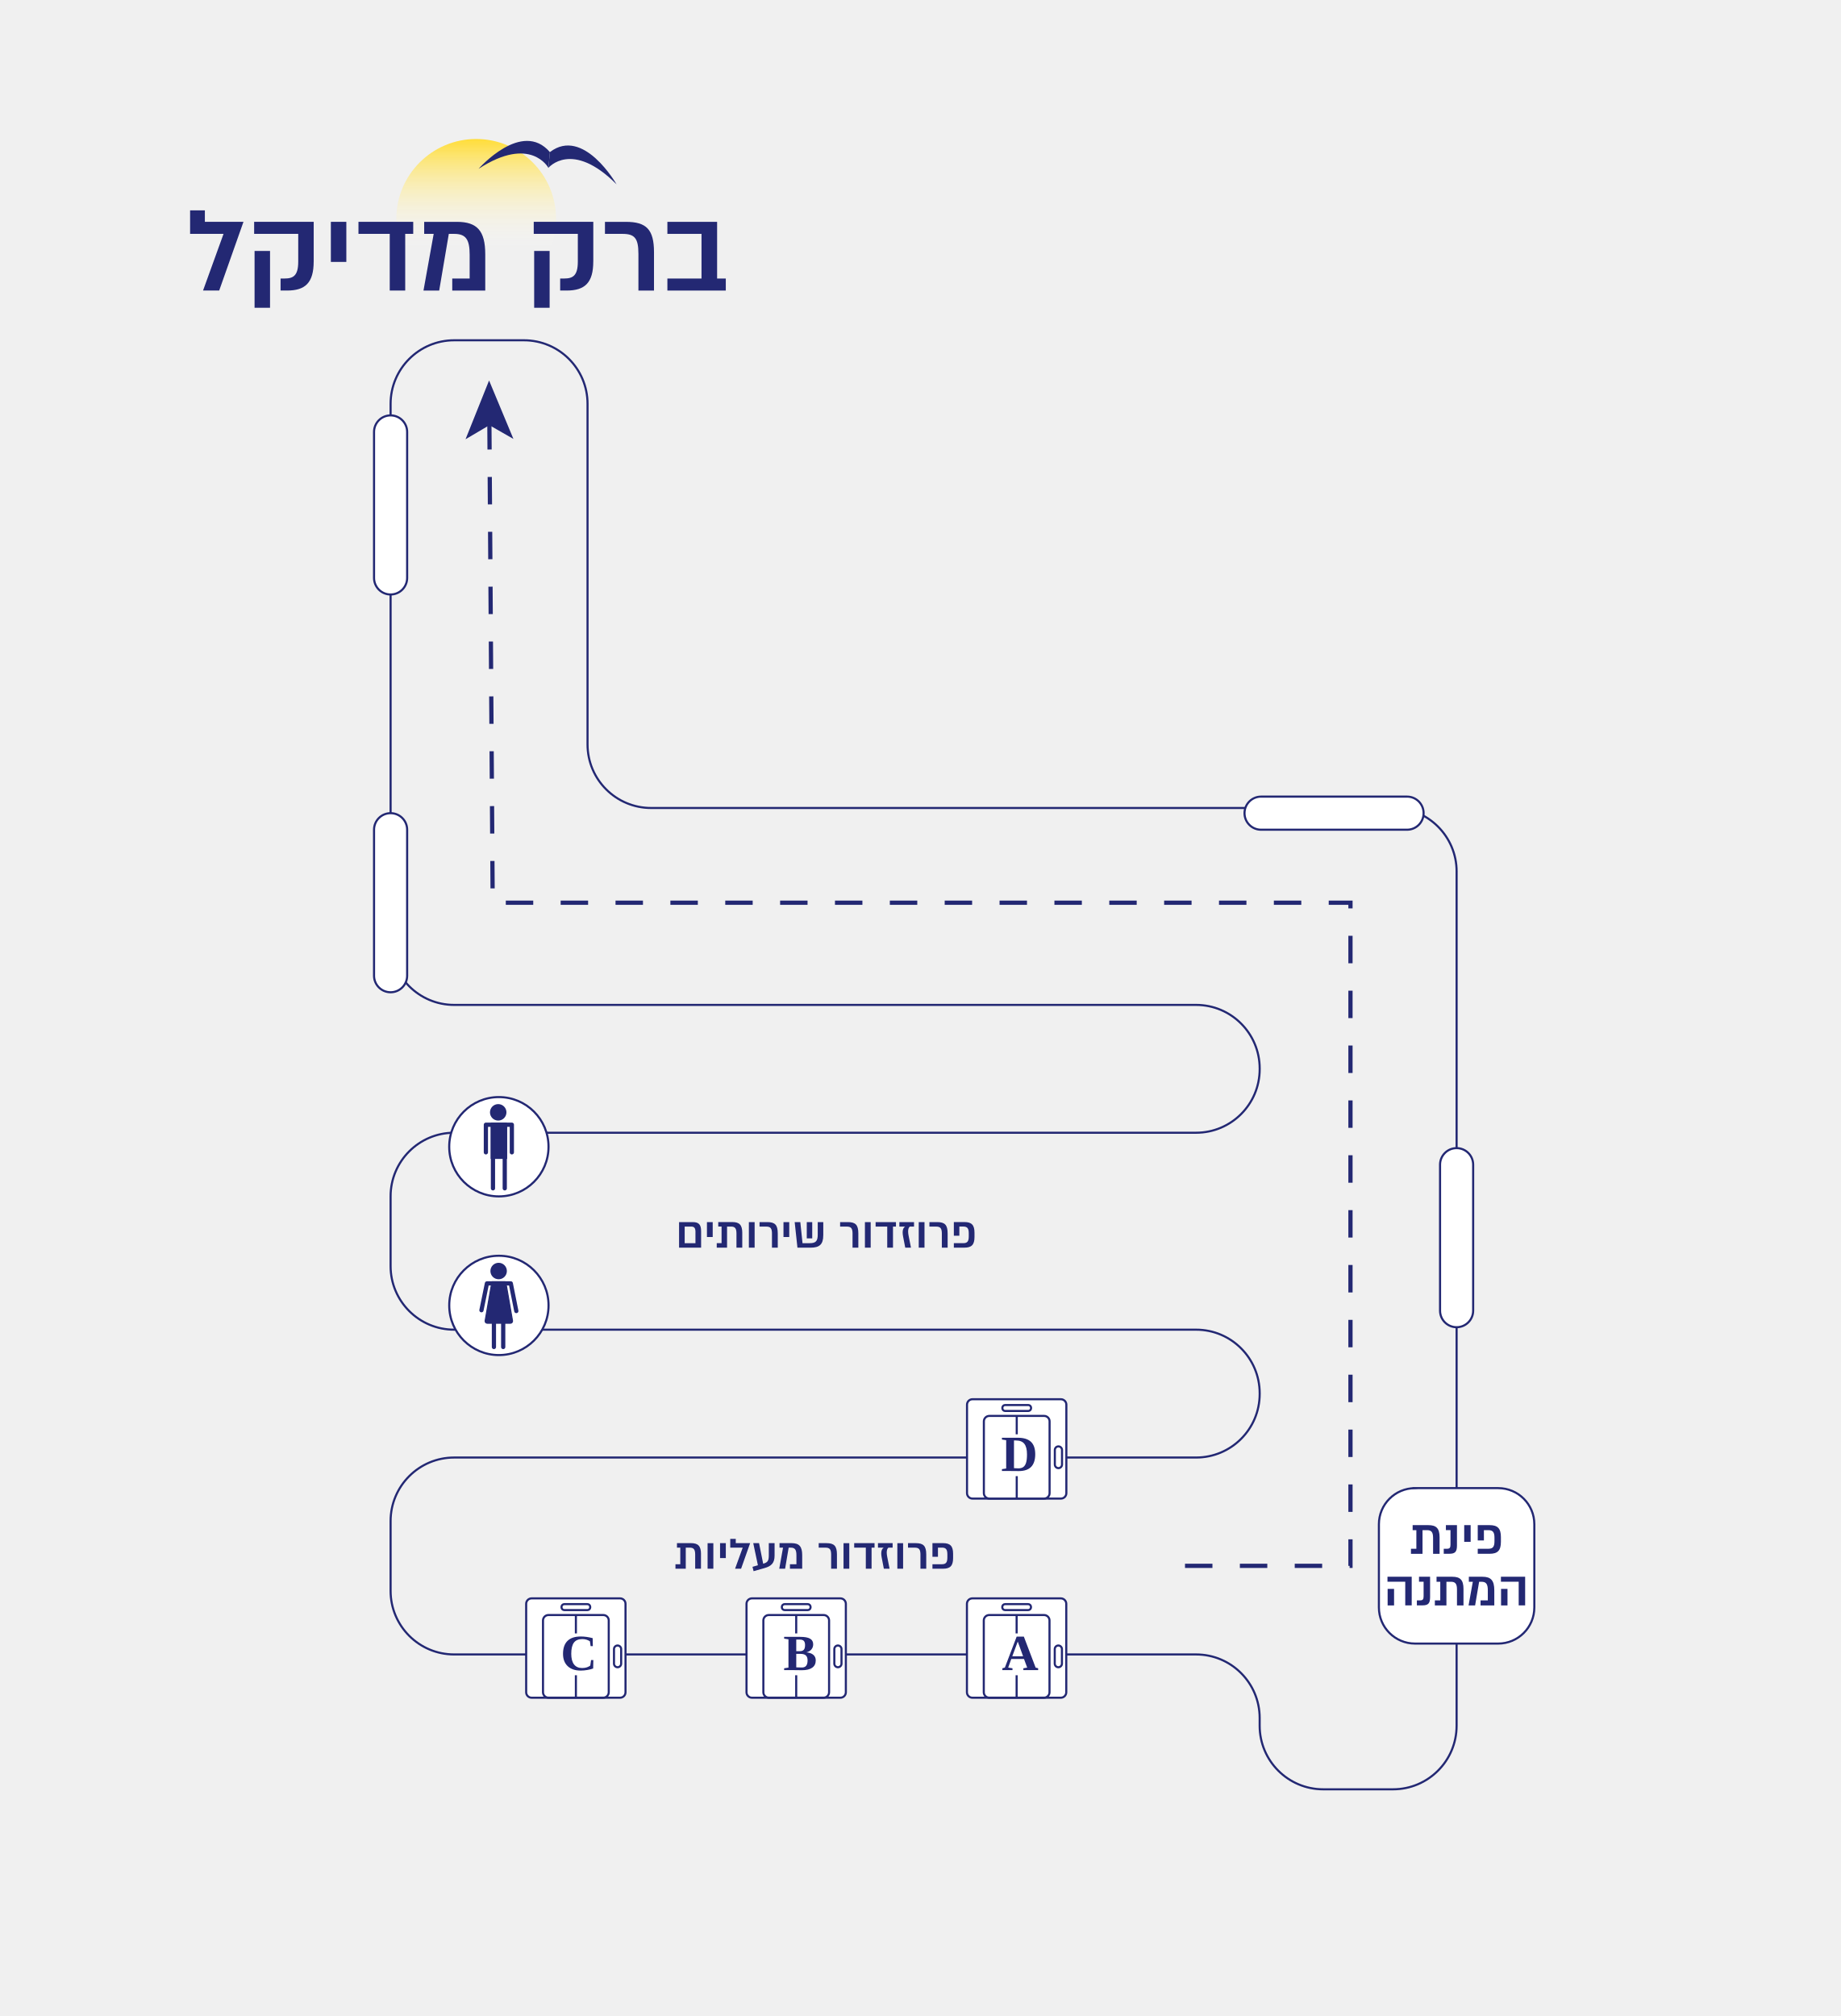
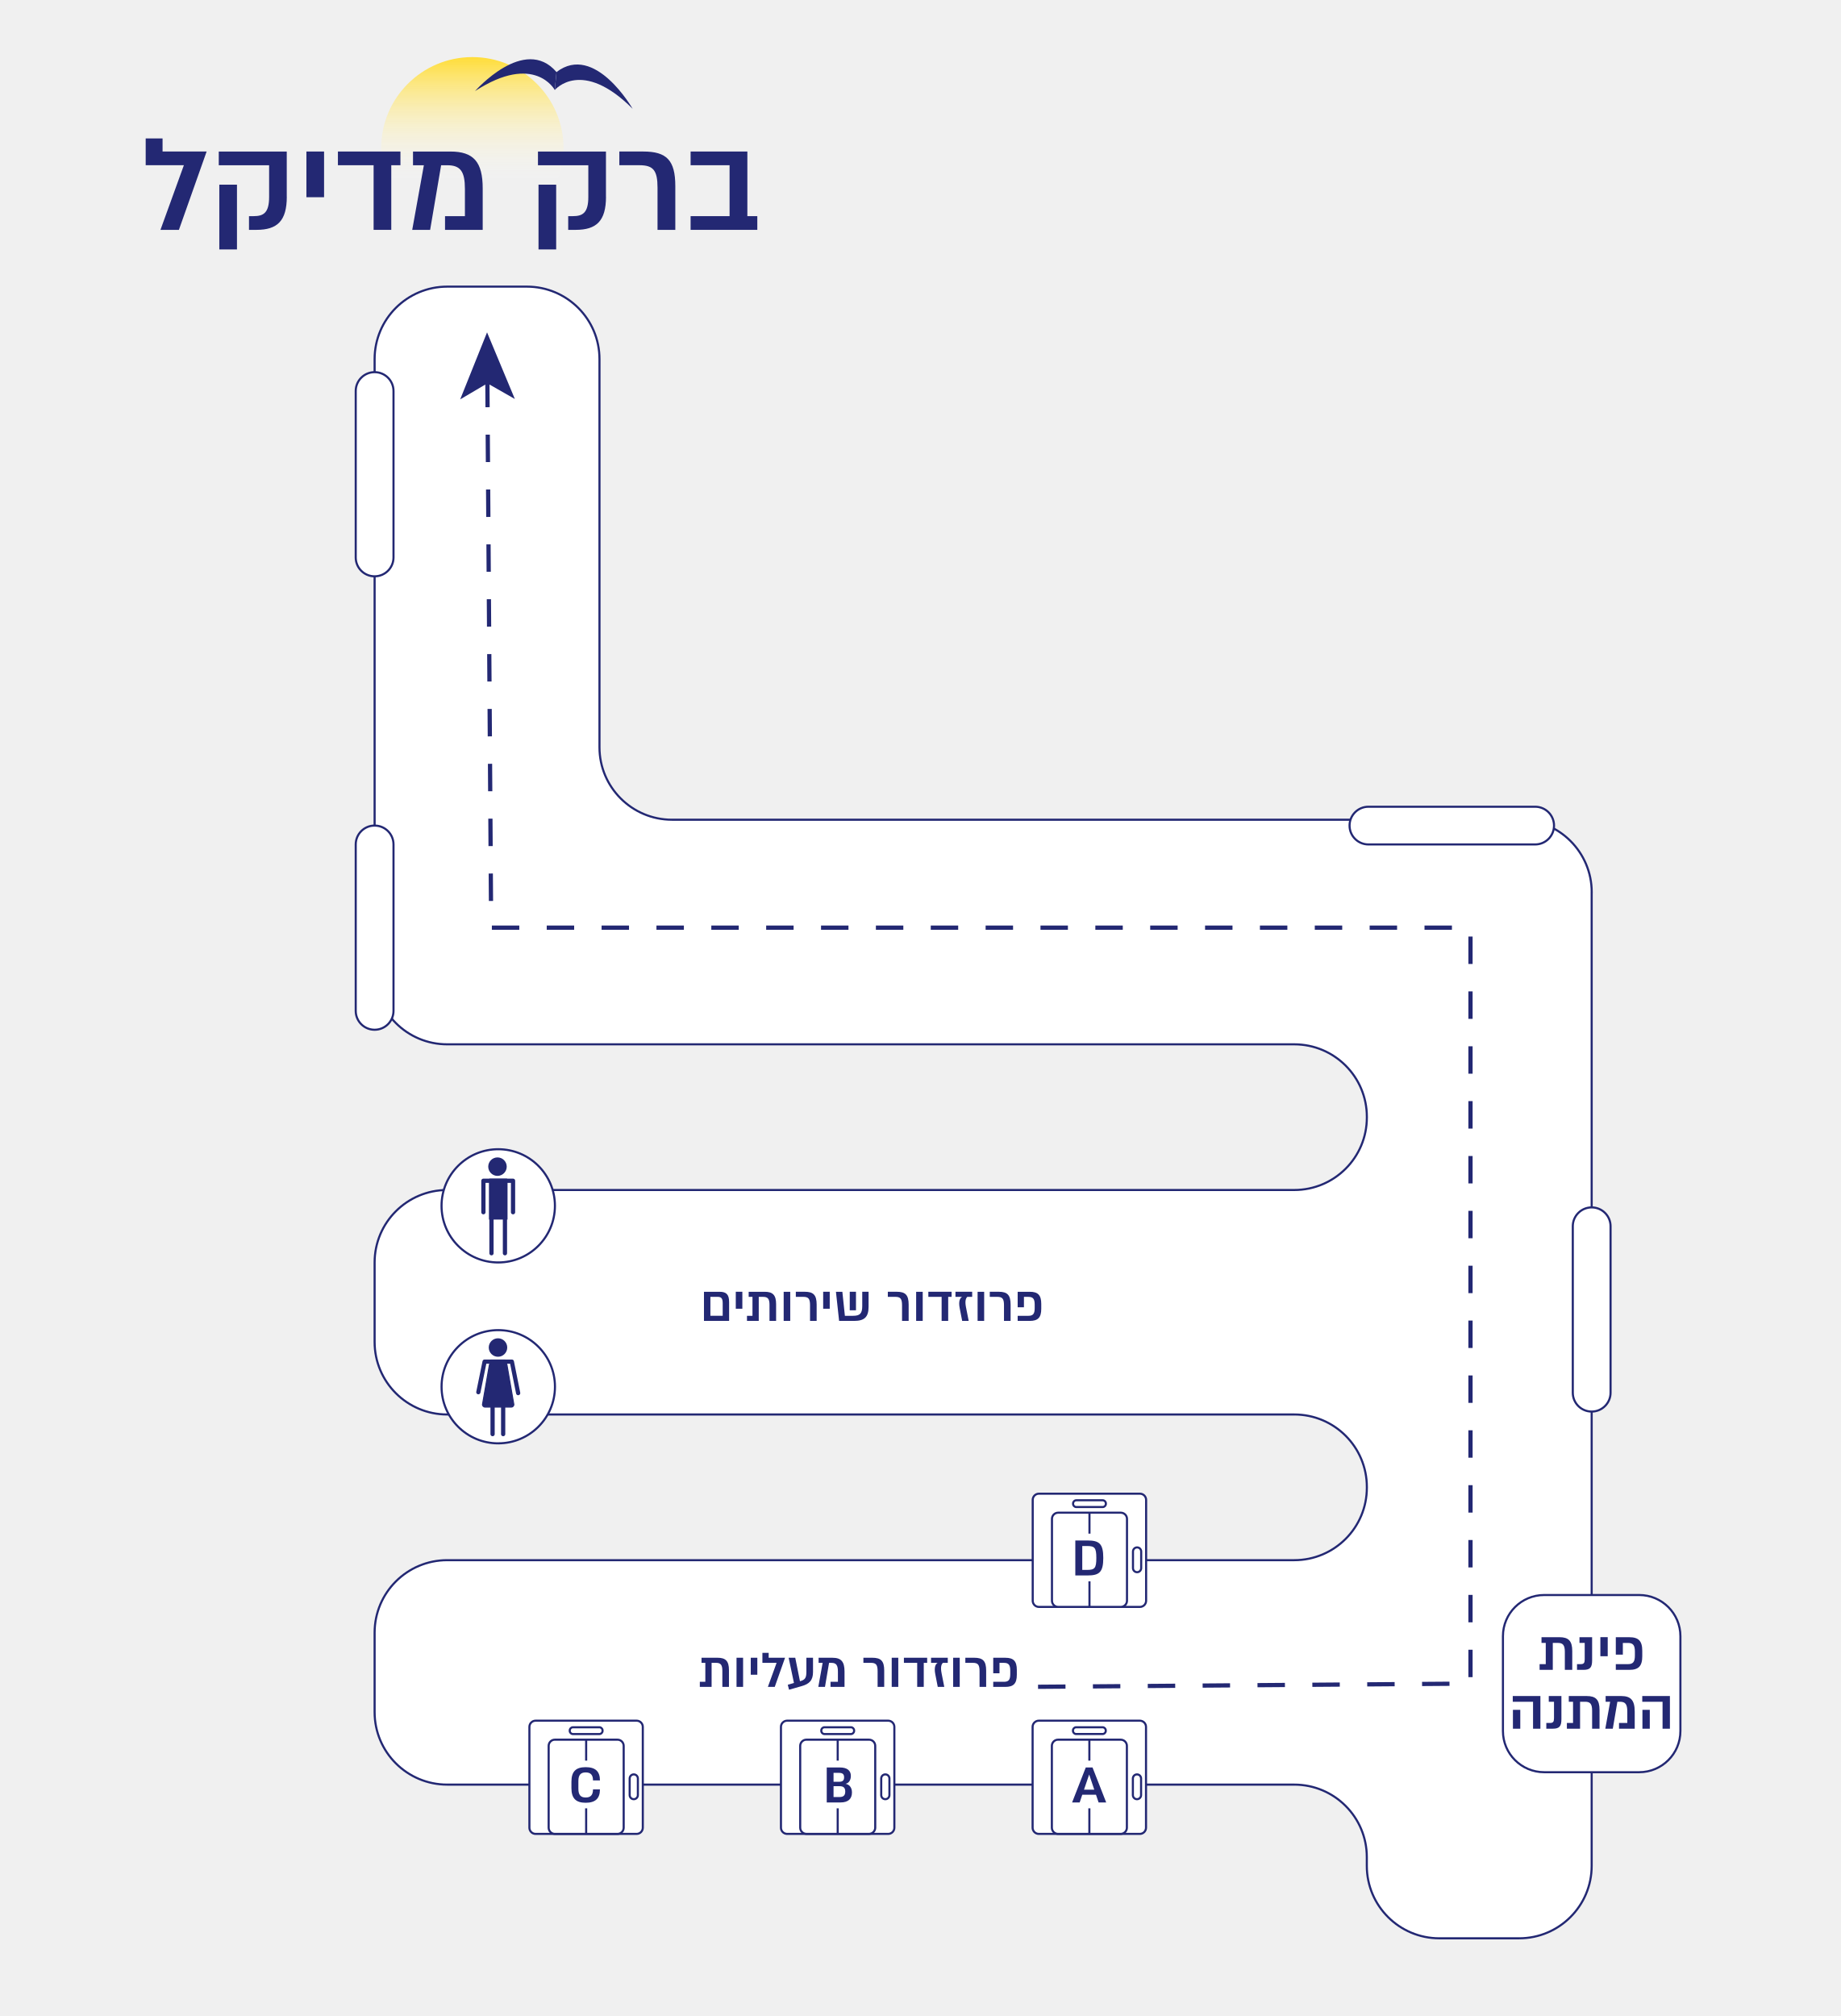
<svg xmlns="http://www.w3.org/2000/svg" id="Layer_1" data-name="Layer 1" viewBox="0 0 866.23 948.81">
  <defs>
    <style>
      .cls-1, .cls-2, .cls-3, .cls-4, .cls-5, .cls-6 {
        fill: none;
      }

      .cls-2 {
        stroke-dasharray: 12.91 12.91;
      }

      .cls-2, .cls-3, .cls-7, .cls-4, .cls-5, .cls-6 {
        stroke: #232873;
      }

      .cls-2, .cls-3, .cls-6 {
        stroke-width: 1.99px;
      }

      .cls-2, .cls-7, .cls-4, .cls-5, .cls-6 {
        stroke-miterlimit: 10;
      }

      .cls-3 {
        stroke-linejoin: round;
      }

      .cls-3, .cls-6 {
        stroke-linecap: round;
      }

      .cls-8 {
        fill: url(#linear-gradient);
      }

      .cls-7, .cls-5 {
        stroke-width: .99px;
      }

      .cls-7, .cls-9 {
        fill: #fff;
      }

-       .cls-10 {
-         font-family: AlmoniNeueDL4.0AAA-D-Bold, 'Almoni Neue DL 4.0 AAA';
-         font-size: 23.89px;
-         font-weight: 700;
-       }
- 
-       .cls-10, .cls-11 {
-         fill: #232873;
-       }
- 
      .cls-4 {
        stroke-width: .5px;
      }

+       .cls-10 {
+         clip-path: url(#clippath-1);
+       }
+ 
+       .cls-11 {
+         clip-path: url(#clippath-3);
+       }
+ 
      .cls-12 {
-         clip-path: url(#clippath-1);
+         clip-path: url(#clippath-4);
      }

      .cls-13 {
-         clip-path: url(#clippath-3);
+         clip-path: url(#clippath-2);
      }

      .cls-14 {
-         clip-path: url(#clippath-4);
+         clip-path: url(#clippath-7);
      }

      .cls-15 {
-         clip-path: url(#clippath-2);
+         clip-path: url(#clippath-6);
      }

      .cls-16 {
-         clip-path: url(#clippath-7);
+         clip-path: url(#clippath-5);
      }

      .cls-17 {
-         clip-path: url(#clippath-6);
+         fill: #232873;
      }

      .cls-18 {
-         clip-path: url(#clippath-5);
-       }
- 
-       .cls-19 {
        clip-path: url(#clippath);
      }
    </style>
    <clipPath id="clippath">
-       <rect class="cls-1" x="55.05" y="-22.3" width="756.12" height="872.73" />
+       <rect class="cls-1" x="29.28" y="-73.12" width="863.27" height="994.86" />
    </clipPath>
    <clipPath id="clippath-1">
-       <rect class="cls-1" x="55.05" y="-22.3" width="756.12" height="872.73" />
+       <rect class="cls-1" x="29.28" y="-73.12" width="863.27" height="994.86" />
    </clipPath>
    <clipPath id="clippath-2">
-       <rect class="cls-1" x="55.05" y="-22.3" width="756.12" height="872.73" />
+       <rect class="cls-1" x="29.28" y="-73.12" width="863.27" height="994.86" />
    </clipPath>
    <clipPath id="clippath-3">
-       <rect class="cls-1" x="55.05" y="-22.3" width="756.12" height="872.73" />
+       <rect class="cls-1" x="29.28" y="-73.12" width="863.27" height="994.86" />
    </clipPath>
    <clipPath id="clippath-4">
-       <rect class="cls-1" x="55.05" y="-22.3" width="756.12" height="872.73" />
+       <rect class="cls-1" x="29.28" y="-73.12" width="863.27" height="994.86" />
    </clipPath>
    <clipPath id="clippath-5">
-       <rect class="cls-1" x="55.05" y="-22.3" width="756.12" height="872.73" />
+       <rect class="cls-1" x="29.28" y="-73.12" width="863.27" height="994.86" />
    </clipPath>
    <clipPath id="clippath-6">
-       <rect class="cls-1" x="55.05" y="-22.3" width="756.12" height="872.73" />
+       <rect class="cls-1" x="29.28" y="-73.12" width="863.27" height="994.86" />
    </clipPath>
    <clipPath id="clippath-7">
-       <rect class="cls-1" x="55.05" y="-22.3" width="756.12" height="872.73" />
-     </clipPath>
-     <linearGradient id="linear-gradient" x1="224.12" y1="140.6" x2="224.12" y2="65.42" gradientUnits="userSpaceOnUse">
+       <rect class="cls-1" x="29.28" y="-73.12" width="863.27" height="994.86" />
+     </clipPath>
+     <linearGradient id="linear-gradient" x1="222.31" y1="112.57" x2="222.31" y2="26.87" gradientUnits="userSpaceOnUse">
      <stop offset=".31" stop-color="#fff" stop-opacity="0" />
      <stop offset="1" stop-color="#ffdd39" />
    </linearGradient>
  </defs>
  <g>
-     <g class="cls-19">
-       <path class="cls-5" d="M685.54,410.22v401.97c0,16.53-13.4,29.93-29.93,29.93h-32.83c-16.53,0-29.93-13.4-29.93-29.93v-3.61c0-16.53-13.4-29.93-29.93-29.93H213.76c-16.53,0-29.93-13.4-29.93-29.93v-32.82c0-16.53,13.4-29.93,29.93-29.93h349.17c16.53,0,29.93-13.4,29.93-29.93v-.31c0-16.53-13.4-29.93-29.93-29.93H213.76c-16.53,0-29.93-13.4-29.93-29.93v-32.83c0-16.53,13.4-29.93,29.93-29.93h349.17c16.53,0,29.93-13.4,29.93-29.93v-.3c0-16.53-13.4-29.93-29.93-29.93H213.76c-16.53,0-29.93-13.4-29.93-29.93v-252.94c0-16.53,13.4-29.93,29.93-29.93h32.83c16.53,0,29.93,13.4,29.93,29.93v160.26c0,16.53,13.4,29.93,29.93,29.93h349.17c16.53,0,29.93,13.4,29.93,29.93Z" />
-     </g>
+     <g class="cls-18">
+       <path class="cls-7" d="M749.11,419.92v458.22c0,18.84-15.3,34.11-34.17,34.11h-37.49c-18.87,0-34.17-15.27-34.17-34.11v-4.12c0-18.84-15.3-34.11-34.17-34.11H210.48c-18.87,0-34.17-15.27-34.17-34.11v-37.41c0-18.84,15.3-34.11,34.17-34.11h398.65c18.87,0,34.17-15.27,34.17-34.11v-.35c0-18.84-15.3-34.11-34.17-34.11H210.48c-18.87,0-34.17-15.27-34.17-34.11v-37.43c0-18.84,15.3-34.11,34.17-34.11h398.65c18.87,0,34.17-15.27,34.17-34.11v-.34c0-18.84-15.3-34.11-34.17-34.11H210.48c-18.87,0-34.17-15.27-34.17-34.11V169.01c0-18.84,15.3-34.11,34.17-34.11h37.49c18.87,0,34.17,15.27,34.17,34.11v182.68c0,18.84,15.3,34.11,34.17,34.11h398.65c18.87,0,34.17,15.27,34.17,34.11Z" />
+     </g>
+     <g class="cls-10">
+       <path class="cls-9" d="M536.44,863.11h-47.53c-1.61,0-2.92-1.31-2.92-2.92v-47.45c0-1.61,1.31-2.92,2.92-2.92h47.53c1.61,0,2.92,1.31,2.92,2.92v47.45c0,1.61-1.31,2.92-2.92,2.92" />
+       <path class="cls-5" d="M536.44,863.11h-47.53c-1.61,0-2.92-1.31-2.92-2.92v-47.45c0-1.61,1.31-2.92,2.92-2.92h47.53c1.61,0,2.92,1.31,2.92,2.92v47.45c0,1.61-1.31,2.92-2.92,2.92Z" />
+       <path class="cls-9" d="M527.44,863.11h-29.47c-1.61,0-2.92-1.31-2.92-2.92v-38.51c0-1.61,1.31-2.92,2.92-2.92h29.47c1.61,0,2.92,1.31,2.92,2.92v38.51c0,1.61-1.31,2.92-2.92,2.92" />
+       <path class="cls-5" d="M527.44,863.11h-29.47c-1.61,0-2.92-1.31-2.92-2.92v-38.51c0-1.61,1.31-2.92,2.92-2.92h29.47c1.61,0,2.92,1.31,2.92,2.92v38.51c0,1.61-1.31,2.92-2.92,2.92Z" />
+       <path class="cls-9" d="M518.92,816.1h-12.43c-.83,0-1.5-.67-1.5-1.5v-.18c0-.83.67-1.5,1.5-1.5h12.43c.83,0,1.5.67,1.5,1.5v.18c0,.83-.67,1.5-1.5,1.5" />
+       <path class="cls-5" d="M506.49,812.92h12.43c.83,0,1.5.67,1.5,1.5v.18c0,.83-.67,1.5-1.5,1.5h-12.43c-.83,0-1.5-.67-1.5-1.5v-.18c0-.83.67-1.5,1.5-1.5Z" />
+       <path class="cls-5" d="M535.11,846.77h0c-1.07,0-1.93-.86-1.93-1.93v-7.81c0-1.06.86-1.93,1.93-1.93s1.93.86,1.93,1.93v7.81c0,1.06-.86,1.93-1.93,1.93Z" />
+       <line class="cls-5" x1="512.7" y1="818.76" x2="512.7" y2="828.62" />
+     </g>
+     <path class="cls-17" d="M515.81,844.68h-6.45l-1.22,3.62h-3.56l6.43-16.46h3.18l6.43,16.46h-3.58l-1.22-3.62ZM515.01,842.28l-2.4-7.13-2.43,7.13h4.83Z" />
+     <line class="cls-5" x1="512.7" y1="851.07" x2="512.7" y2="863.11" />
+     <g class="cls-13">
+       <path class="cls-9" d="M418,863.11h-47.53c-1.61,0-2.92-1.31-2.92-2.92v-47.45c0-1.61,1.31-2.92,2.92-2.92h47.53c1.61,0,2.92,1.31,2.92,2.92v47.45c0,1.61-1.31,2.92-2.92,2.92" />
+       <path class="cls-5" d="M418,863.11h-47.53c-1.61,0-2.92-1.31-2.92-2.92v-47.45c0-1.61,1.31-2.92,2.92-2.92h47.53c1.61,0,2.92,1.31,2.92,2.92v47.45c0,1.61-1.31,2.92-2.92,2.92Z" />
+       <path class="cls-9" d="M409,863.11h-29.47c-1.61,0-2.92-1.31-2.92-2.92v-38.51c0-1.61,1.31-2.92,2.92-2.92h29.47c1.61,0,2.92,1.31,2.92,2.92v38.51c0,1.61-1.31,2.92-2.92,2.92" />
+       <path class="cls-5" d="M379.52,818.76h29.48c1.61,0,2.92,1.31,2.92,2.92v38.5c0,1.61-1.31,2.92-2.92,2.92h-29.47c-1.61,0-2.92-1.31-2.92-2.92v-38.5c0-1.61,1.31-2.92,2.92-2.92Z" />
+       <path class="cls-9" d="M400.48,816.1h-12.43c-.83,0-1.5-.67-1.5-1.5v-.18c0-.83.67-1.5,1.5-1.5h12.43c.83,0,1.5.67,1.5,1.5v.18c0,.83-.67,1.5-1.5,1.5" />
+       <rect class="cls-5" x="386.54" y="812.92" width="15.44" height="3.19" rx="1.5" ry="1.5" />
+       <path class="cls-5" d="M416.67,846.77h0c-1.07,0-1.93-.86-1.93-1.93v-7.81c0-1.06.86-1.93,1.93-1.93s1.93.86,1.93,1.93v7.81c0,1.06-.86,1.93-1.93,1.93Z" />
+       <line class="cls-5" x1="394.26" y1="818.76" x2="394.26" y2="828.62" />
+     </g>
+     <path class="cls-17" d="M400.97,843.6c0,3.08-1.88,4.7-5.35,4.7h-6.52v-16.46h6.19c3.34,0,5.16,1.41,5.16,3.95,0,2.14-1.06,3.48-2.54,3.74,1.58.26,3.06,1.48,3.06,4.07ZM394.89,834.38h-2.59v4.19h2.66c1.58,0,2.31-.59,2.31-2.12s-.82-2.07-2.38-2.07ZM397.81,843.17c0-1.83-.89-2.52-2.68-2.52h-2.83v5.1h2.83c1.79,0,2.68-.73,2.68-2.59Z" />
+     <line class="cls-5" x1="394.26" y1="851.07" x2="394.26" y2="863.11" />
+     <g class="cls-11">
+       <path class="cls-9" d="M299.61,863.11h-47.53c-1.61,0-2.92-1.31-2.92-2.92v-47.45c0-1.61,1.31-2.92,2.92-2.92h47.53c1.61,0,2.92,1.31,2.92,2.92v47.45c0,1.61-1.31,2.92-2.92,2.92" />
+       <path class="cls-5" d="M299.61,863.11h-47.53c-1.61,0-2.92-1.31-2.92-2.92v-47.45c0-1.61,1.31-2.92,2.92-2.92h47.53c1.61,0,2.92,1.31,2.92,2.92v47.45c0,1.61-1.31,2.92-2.92,2.92Z" />
+       <path class="cls-9" d="M290.61,863.11h-29.47c-1.61,0-2.92-1.31-2.92-2.92v-38.51c0-1.61,1.31-2.92,2.92-2.92h29.47c1.61,0,2.92,1.31,2.92,2.92v38.51c0,1.61-1.31,2.92-2.92,2.92" />
+       <path class="cls-5" d="M290.61,863.11h-29.47c-1.61,0-2.92-1.31-2.92-2.92v-38.51c0-1.61,1.31-2.92,2.92-2.92h29.47c1.61,0,2.92,1.31,2.92,2.92v38.51c0,1.61-1.31,2.92-2.92,2.92Z" />
+       <path class="cls-9" d="M282.09,816.1h-12.43c-.83,0-1.5-.67-1.5-1.5v-.18c0-.83.67-1.5,1.5-1.5h12.43c.83,0,1.5.67,1.5,1.5v.18c0,.83-.67,1.5-1.5,1.5" />
+       <rect class="cls-5" x="268.15" y="812.92" width="15.44" height="3.19" rx="1.5" ry="1.5" />
+       <path class="cls-5" d="M298.28,846.77h0c-1.07,0-1.93-.86-1.93-1.93v-7.81c0-1.06.86-1.93,1.93-1.93s1.93.86,1.93,1.93v7.81c0,1.06-.86,1.93-1.93,1.93Z" />
+       <line class="cls-5" x1="275.87" y1="818.76" x2="275.87" y2="828.62" />
+     </g>
+     <path class="cls-17" d="M268.94,841.53v-2.96c0-4.87,2.12-6.87,6.71-6.87s6.71,2,6.71,6.23h-3.27c0-2.61-1.13-3.76-3.44-3.76s-3.44,1.15-3.44,4.07v3.62c0,2.96,1.13,4.12,3.44,4.12s3.44-1.15,3.44-3.81h3.27c0,4.26-2.14,6.28-6.71,6.28s-6.71-2.02-6.71-6.91Z" />
+     <line class="cls-5" x1="275.87" y1="851.07" x2="275.87" y2="863.11" />
    <g class="cls-12">
-       <path class="cls-9" d="M499.27,799.01h-41.63c-1.41,0-2.56-1.15-2.56-2.56v-41.63c0-1.41,1.15-2.56,2.56-2.56h41.63c1.41,0,2.56,1.15,2.56,2.56v41.63c0,1.41-1.15,2.56-2.56,2.56" />
-       <path class="cls-5" d="M457.64,752.26h41.63c1.41,0,2.56,1.15,2.56,2.56v41.63c0,1.41-1.15,2.56-2.56,2.56h-41.63c-1.41,0-2.56-1.15-2.56-2.56v-41.63c0-1.41,1.15-2.56,2.56-2.56Z" />
-       <path class="cls-9" d="M491.38,799.01h-25.81c-1.41,0-2.56-1.15-2.56-2.56v-33.78c0-1.41,1.15-2.56,2.56-2.56h25.81c1.41,0,2.56,1.15,2.56,2.56v33.78c0,1.41-1.15,2.56-2.56,2.56" />
-       <path class="cls-5" d="M465.57,760.1h25.81c1.41,0,2.56,1.15,2.56,2.56v33.78c0,1.41-1.15,2.56-2.56,2.56h-25.81c-1.41,0-2.56-1.15-2.56-2.56v-33.78c0-1.41,1.15-2.56,2.56-2.56Z" />
-       <path class="cls-9" d="M483.92,757.77h-10.89c-.73,0-1.32-.59-1.32-1.32v-.16c0-.73.59-1.32,1.32-1.32h10.89c.73,0,1.32.59,1.32,1.32v.16c0,.73-.59,1.32-1.32,1.32" />
-       <rect class="cls-5" x="471.71" y="754.97" width="13.52" height="2.8" rx="1.32" ry="1.32" />
-       <path class="cls-5" d="M498.1,784.67h0c-.93,0-1.69-.76-1.69-1.69v-6.85c0-.93.76-1.69,1.69-1.69s1.69.76,1.69,1.69v6.85c0,.93-.76,1.69-1.69,1.69Z" />
-       <line class="cls-5" x1="478.47" y1="760.1" x2="478.47" y2="768.75" />
-     </g>
-     <text class="cls-10" transform="translate(471.52 786.01)">
-       <tspan x="0" y="0">A</tspan>
-     </text>
-     <line class="cls-5" x1="478.47" y1="788.44" x2="478.47" y2="799.01" />
+       <path class="cls-9" d="M536.49,756.28h-47.53c-1.61,0-2.92-1.31-2.92-2.92v-47.45c0-1.61,1.31-2.92,2.92-2.92h47.53c1.61,0,2.92,1.31,2.92,2.92v47.45c0,1.61-1.31,2.92-2.92,2.92" />
+       <path class="cls-5" d="M536.49,756.28h-47.53c-1.61,0-2.92-1.31-2.92-2.92v-47.45c0-1.61,1.31-2.92,2.92-2.92h47.53c1.61,0,2.92,1.31,2.92,2.92v47.45c0,1.61-1.31,2.92-2.92,2.92Z" />
+       <path class="cls-9" d="M527.49,756.28h-29.47c-1.61,0-2.92-1.31-2.92-2.92v-38.51c0-1.61,1.31-2.92,2.92-2.92h29.47c1.61,0,2.92,1.31,2.92,2.92v38.51c0,1.61-1.31,2.92-2.92,2.92" />
+       <path class="cls-5" d="M527.49,756.28h-29.47c-1.61,0-2.92-1.31-2.92-2.92v-38.51c0-1.61,1.31-2.92,2.92-2.92h29.47c1.61,0,2.92,1.31,2.92,2.92v38.51c0,1.61-1.31,2.92-2.92,2.92Z" />
+       <path class="cls-9" d="M518.97,709.28h-12.43c-.83,0-1.5-.67-1.5-1.5v-.18c0-.83.67-1.5,1.5-1.5h12.43c.83,0,1.5.67,1.5,1.5v.18c0,.83-.67,1.5-1.5,1.5" />
+       <path class="cls-5" d="M506.54,706.09h12.43c.83,0,1.5.67,1.5,1.5v.18c0,.83-.67,1.5-1.5,1.5h-12.43c-.83,0-1.5-.67-1.5-1.5v-.18c0-.83.67-1.5,1.5-1.5Z" />
+       <path class="cls-5" d="M535.16,739.94h0c-1.07,0-1.93-.86-1.93-1.93v-7.81c0-1.06.86-1.93,1.93-1.93s1.93.86,1.93,1.93v7.81c0,1.06-.86,1.93-1.93,1.93Z" />
+       <line class="cls-5" x1="512.75" y1="711.93" x2="512.75" y2="721.79" />
+     </g>
+     <path class="cls-17" d="M519.25,733.24c0,6.7-1.86,8.23-7.44,8.23h-5.72v-16.46h5.72c5.58,0,7.44,1.53,7.44,8.23ZM515.98,733.24c0-4.77-.75-5.62-4.31-5.62h-2.31v11.24h2.31c3.56,0,4.31-.85,4.31-5.62Z" />
+     <line class="cls-5" x1="512.75" y1="744.24" x2="512.75" y2="756.28" />
+     <g class="cls-16">
+       <path class="cls-7" d="M234.49,594.16h0c-14.74,0-26.68-11.93-26.68-26.64h0c0-14.72,11.95-26.65,26.68-26.65h0c14.74,0,26.68,11.93,26.68,26.64h0c0,14.72-11.95,26.65-26.69,26.65Z" />
+       <polyline class="cls-3" points="227.51 570.52 227.51 555.71 241.46 555.71 241.46 570.52" />
+       <polyline class="cls-6" points="231.31 589.82 231.31 555.71 237.65 555.71 237.65 589.82" />
+       <rect class="cls-17" x="230.63" y="555.71" width="7.74" height="17.78" />
+       <rect class="cls-5" x="230.63" y="555.7" width="7.74" height="17.78" />
+       <path class="cls-17" d="M237.99,549.07c0,2.13-1.73,3.85-3.85,3.85s-3.86-1.72-3.86-3.85,1.73-3.85,3.86-3.85,3.85,1.72,3.85,3.85" />
+       <path class="cls-5" d="M237.99,549.07c0,2.13-1.73,3.85-3.85,3.85s-3.86-1.72-3.86-3.85,1.73-3.85,3.86-3.85,3.85,1.72,3.85,3.85Z" />
+       <path class="cls-7" d="M234.5,679.3h0c-14.74,0-26.68-11.93-26.68-26.64h0c0-14.72,11.95-26.65,26.68-26.65h0c14.74,0,26.69,11.93,26.69,26.64h0c0,14.72-11.95,26.64-26.69,26.64Z" />
+       <polyline class="cls-3" points="225.13 655.22 228.07 640.84 240.9 640.84 243.87 655.65" />
+       <polyline class="cls-6" points="231.83 674.95 231.83 640.84 236.81 640.84 236.81 674.95" />
+       <path class="cls-17" d="M238.23,634.2c0,2.13-1.73,3.85-3.85,3.85s-3.86-1.72-3.86-3.85,1.73-3.85,3.86-3.85,3.85,1.72,3.85,3.85" />
+       <path class="cls-5" d="M238.23,634.2c0,2.13-1.73,3.85-3.85,3.85s-3.86-1.72-3.86-3.85,1.73-3.85,3.86-3.85,3.85,1.72,3.85,3.85Z" />
+       <path class="cls-17" d="M240.66,662.21h-12.41c-.72,0-1.26-.65-1.14-1.35l3.23-18.56c.1-.55.58-.96,1.14-.96h5.96c.56,0,1.04.4,1.14.96l3.23,18.56c.12.71-.42,1.35-1.14,1.35" />
+       <path class="cls-4" d="M240.66,662.21h-12.41c-.72,0-1.26-.65-1.14-1.35l3.23-18.56c.1-.55.58-.96,1.14-.96h5.96c.56,0,1.04.4,1.14.96l3.23,18.56c.12.71-.42,1.35-1.14,1.35Z" />
+     </g>
+     <path class="cls-17" d="M343.08,786.03v7.88h-3.11v-7.61c0-2.81-.85-3.7-2.93-3.7h-2.13v11.31h-5.54v-2.4h2.59v-8.91h-1.79v-2.4h7.53c3.78,0,5.38,1.51,5.38,5.83ZM346.64,793.92v-13.71h3.09v13.71h-3.09ZM353.34,788.2v-8h3.09v8h-3.09ZM365.5,782.6h-6.68v-4.69h2.95v2.29h7.71l-4.85,13.71h-3.23l4.1-11.31ZM382.64,780.2v6.7c0,3.95-1.74,5.67-5.49,6.7l-5.79,1.65-.6-2.33,2.91-.85-2.5-11.86h3.11l2.22,11.04.09-.02c2.27-.64,2.93-1.49,2.93-4.41v-6.61h3.11ZM397.47,786.67v7.25h-6.59v-2.4h3.48v-4.75c0-3.04-.76-4.16-3.09-4.16h-1.08l-1.92,11.31h-3.14l2.04-11.31h-1.9v-2.4h6.55c4.05,0,5.65,1.81,5.65,6.47ZM413.04,786.53c0-3.04-.76-3.93-3.16-3.93h-3.53v-2.4h4.19c4.07,0,5.61,1.51,5.61,6.06v7.66h-3.11v-7.38ZM419.68,793.92v-13.71h3.09v13.71h-3.09ZM436.36,782.6h-1.6v11.31h-3.09v-11.31h-6.25v-2.4h10.94v2.4ZM446.07,782.6h-2.29c-.64.59-1.24,1.78-.64,4.85l1.28,6.47h-3.07l-1.17-6.01c-.62-3.18.09-4.69,1.05-5.26v-.05h-3.04v-2.4h7.87v2.4ZM448.6,793.92v-13.71h3.09v13.71h-3.09ZM461.02,786.53c0-3.04-.76-3.93-3.16-3.93h-3.53v-2.4h4.19c4.07,0,5.61,1.51,5.61,6.06v7.66h-3.11v-7.38ZM478.56,785.92v2.29c0,4.16-1.58,5.71-5.4,5.71h-5.7v-2.4h5.08c2.22,0,2.93-1.03,2.93-3.63v-1.65c0-2.58-.71-3.63-2.93-3.63h-2.13v4.91h-2.95v-7.31h5.7c3.82,0,5.4,1.55,5.4,5.71Z" />
+     <path class="cls-17" d="M343.15,612.8v8.87h-11.83v-13.71h7.32c3.23,0,4.51,1.3,4.51,4.85ZM340.13,613.32c0-2.24-.66-2.97-2.36-2.97h-3.43v8.91h5.79v-5.94ZM346.29,615.95v-8h3.09v8h-3.09ZM365.27,613.78v7.89h-3.11v-7.61c0-2.81-.85-3.7-2.93-3.7h-2.13v11.31h-5.54v-2.4h2.59v-8.91h-1.79v-2.4h7.53c3.78,0,5.38,1.51,5.38,5.83ZM368.83,621.67v-13.71h3.09v13.71h-3.09ZM381.24,614.28c0-3.04-.76-3.93-3.16-3.93h-3.53v-2.4h4.19c4.07,0,5.61,1.51,5.61,6.06v7.66h-3.11v-7.38ZM387.42,615.95v-8h3.09v8h-3.09ZM408.79,615.04c0,4.91-2.08,6.63-6.8,6.63h-7.07l-1.49-13.71h3.02l1.19,11.31h3.8c3.18,0,4.37-.98,4.37-4.55v-6.77h2.98v7.09ZM399.93,607.95h2.93v8.73h-2.93v-8.73ZM424.54,614.28c0-3.04-.76-3.93-3.16-3.93h-3.53v-2.4h4.19c4.07,0,5.61,1.51,5.61,6.06v7.66h-3.11v-7.38ZM431.18,621.67v-13.71h3.09v13.71h-3.09ZM447.86,610.35h-1.6v11.31h-3.09v-11.31h-6.25v-2.4h10.94v2.4ZM457.56,610.35h-2.29c-.64.59-1.24,1.78-.64,4.85l1.28,6.47h-3.07l-1.17-6.01c-.62-3.18.09-4.69,1.05-5.26v-.05h-3.04v-2.4h7.87v2.4ZM460.1,621.67v-13.71h3.09v13.71h-3.09ZM472.52,614.28c0-3.04-.76-3.93-3.16-3.93h-3.53v-2.4h4.19c4.07,0,5.61,1.51,5.61,6.06v7.66h-3.11v-7.38ZM490.06,613.67v2.29c0,4.16-1.58,5.71-5.4,5.71h-5.7v-2.4h5.08c2.22,0,2.93-1.03,2.93-3.63v-1.65c0-2.58-.71-3.63-2.93-3.63h-2.13v4.91h-2.95v-7.31h5.7c3.82,0,5.4,1.55,5.4,5.71Z" />
    <g class="cls-15">
-       <path class="cls-9" d="M395.53,799.01h-41.63c-1.41,0-2.56-1.15-2.56-2.56v-41.63c0-1.41,1.14-2.56,2.56-2.56h41.63c1.41,0,2.56,1.15,2.56,2.56v41.63c0,1.41-1.15,2.56-2.56,2.56" />
-       <path class="cls-5" d="M353.9,752.26h41.63c1.41,0,2.56,1.15,2.56,2.56v41.63c0,1.41-1.15,2.56-2.56,2.56h-41.63c-1.41,0-2.56-1.15-2.56-2.56v-41.63c0-1.41,1.15-2.56,2.56-2.56Z" />
-       <path class="cls-9" d="M387.64,799.01h-25.81c-1.41,0-2.56-1.15-2.56-2.56v-33.78c0-1.41,1.15-2.56,2.56-2.56h25.81c1.41,0,2.56,1.15,2.56,2.56v33.78c0,1.41-1.15,2.56-2.56,2.56" />
-       <path class="cls-5" d="M361.83,760.1h25.81c1.41,0,2.56,1.15,2.56,2.56v33.78c0,1.41-1.15,2.56-2.56,2.56h-25.81c-1.41,0-2.56-1.15-2.56-2.56v-33.78c0-1.41,1.15-2.56,2.56-2.56Z" />
-       <path class="cls-9" d="M380.18,757.77h-10.89c-.73,0-1.32-.59-1.32-1.32v-.16c0-.73.59-1.32,1.32-1.32h10.89c.73,0,1.32.59,1.32,1.32v.16c0,.73-.59,1.32-1.32,1.32" />
-       <rect class="cls-5" x="367.97" y="754.97" width="13.52" height="2.8" rx="1.32" ry="1.32" />
-       <path class="cls-5" d="M394.36,784.67h0c-.93,0-1.69-.76-1.69-1.69v-6.85c0-.93.76-1.69,1.69-1.69s1.69.76,1.69,1.69v6.85c0,.93-.76,1.69-1.69,1.69Z" />
-       <line class="cls-5" x1="374.73" y1="760.1" x2="374.73" y2="768.75" />
-     </g>
-     <text class="cls-10" transform="translate(368.66 786.01)">
-       <tspan x="0" y="0">B</tspan>
-     </text>
-     <line class="cls-5" x1="374.73" y1="788.44" x2="374.73" y2="799.01" />
-     <g class="cls-13">
-       <path class="cls-9" d="M291.83,799.01h-41.63c-1.41,0-2.56-1.15-2.56-2.56v-41.63c0-1.41,1.15-2.56,2.56-2.56h41.63c1.41,0,2.56,1.15,2.56,2.56v41.63c0,1.41-1.15,2.56-2.56,2.56" />
-       <rect class="cls-5" x="247.64" y="752.26" width="46.75" height="46.75" rx="2.56" ry="2.56" />
-       <path class="cls-9" d="M283.94,799.01h-25.81c-1.41,0-2.56-1.15-2.56-2.56v-33.78c0-1.41,1.15-2.56,2.56-2.56h25.81c1.41,0,2.56,1.15,2.56,2.56v33.78c0,1.41-1.15,2.56-2.56,2.56" />
-       <path class="cls-5" d="M258.13,760.1h25.81c1.41,0,2.56,1.15,2.56,2.56v33.78c0,1.41-1.15,2.56-2.56,2.56h-25.82c-1.41,0-2.56-1.15-2.56-2.56v-33.78c0-1.41,1.15-2.56,2.56-2.56Z" />
-       <path class="cls-9" d="M276.48,757.77h-10.89c-.73,0-1.32-.59-1.32-1.32v-.16c0-.73.59-1.32,1.32-1.32h10.89c.73,0,1.32.59,1.32,1.32v.16c0,.73-.59,1.32-1.32,1.32" />
-       <rect class="cls-5" x="264.27" y="754.97" width="13.52" height="2.8" rx="1.32" ry="1.32" />
-       <path class="cls-5" d="M290.66,784.67h0c-.93,0-1.69-.76-1.69-1.69v-6.85c0-.93.76-1.69,1.69-1.69s1.69.76,1.69,1.69v6.85c0,.93-.76,1.69-1.69,1.69Z" />
-       <line class="cls-5" x1="271.04" y1="760.1" x2="271.04" y2="768.75" />
-     </g>
-     <text class="cls-10" transform="translate(263.81 786.01)">
-       <tspan x="0" y="0">C</tspan>
-     </text>
-     <line class="cls-5" x1="271.04" y1="788.44" x2="271.04" y2="799.01" />
+       <path class="cls-7" d="M771.46,834.07h-44.7c-10.72,0-19.41-8.68-19.41-19.38v-44.63c0-10.71,8.69-19.38,19.41-19.38h44.7c10.72,0,19.41,8.68,19.41,19.38v44.63c0,10.71-8.69,19.38-19.41,19.38Z" />
+     </g>
+     <path class="cls-17" d="M739.97,777.06v8.84h-3.49v-8.53c0-3.15-.95-4.15-3.28-4.15h-2.39v12.68h-6.21v-2.69h2.9v-9.99h-2v-2.69h8.44c4.23,0,6.03,1.69,6.03,6.53ZM742.21,785.9v-2.69h1.72c1.49,0,1.9-.59,1.9-2.23v-7.76h-2.46v-2.69h5.95v10.89c0,3.38-.98,4.48-4.05,4.48h-3.05ZM753.2,779.49v-8.97h3.46v8.97h-3.46ZM772.92,776.93v2.56c0,4.66-1.77,6.41-6.06,6.41h-6.39v-2.69h5.7c2.49,0,3.28-1.15,3.28-4.07v-1.84c0-2.9-.8-4.07-3.28-4.07h-2.39v5.51h-3.31v-8.2h6.39c4.29,0,6.06,1.74,6.06,6.41Z" />
+     <path class="cls-17" d="M724.98,813.59h-3.46v-12.68h-9.55v-2.69h13.01v15.37ZM715.51,804.72v8.87h-3.46v-8.87h3.46ZM727.76,813.59v-2.69h1.72c1.49,0,1.9-.59,1.9-2.23v-7.76h-2.46v-2.69h5.95v10.89c0,3.38-.98,4.48-4.05,4.48h-3.05ZM752.81,804.75v8.84h-3.49v-8.53c0-3.15-.95-4.15-3.28-4.15h-2.39v12.68h-6.21v-2.69h2.9v-9.99h-2v-2.69h8.44c4.23,0,6.03,1.69,6.03,6.53ZM769.37,805.47v8.12h-7.39v-2.69h3.9v-5.33c0-3.41-.85-4.66-3.46-4.66h-1.21l-2.16,12.68h-3.52l2.28-12.68h-2.13v-2.69h7.34c4.54,0,6.34,2.02,6.34,7.25ZM785.93,813.59h-3.46v-12.68h-9.55v-2.69h13.01v15.37ZM776.46,804.72v8.87h-3.46v-8.87h3.46Z" />
    <g class="cls-14">
-       <path class="cls-9" d="M499.31,705.29h-41.63c-1.41,0-2.56-1.15-2.56-2.56v-41.63c0-1.41,1.15-2.56,2.56-2.56h41.63c1.41,0,2.56,1.15,2.56,2.56v41.63c0,1.41-1.15,2.56-2.56,2.56" />
-       <path class="cls-5" d="M457.68,658.54h41.63c1.41,0,2.56,1.15,2.56,2.56v41.63c0,1.41-1.15,2.56-2.56,2.56h-41.63c-1.41,0-2.56-1.15-2.56-2.56v-41.63c0-1.41,1.15-2.56,2.56-2.56Z" />
-       <path class="cls-9" d="M491.42,705.29h-25.81c-1.41,0-2.56-1.15-2.56-2.56v-33.78c0-1.41,1.15-2.56,2.56-2.56h25.81c1.41,0,2.56,1.15,2.56,2.56v33.78c0,1.41-1.15,2.56-2.56,2.56" />
-       <path class="cls-5" d="M465.61,666.39h25.81c1.41,0,2.56,1.15,2.56,2.56v33.78c0,1.41-1.15,2.56-2.56,2.56h-25.81c-1.41,0-2.56-1.15-2.56-2.56v-33.78c0-1.41,1.15-2.56,2.56-2.56Z" />
-       <path class="cls-9" d="M483.96,664.06h-10.89c-.73,0-1.32-.59-1.32-1.32v-.16c0-.73.59-1.32,1.32-1.32h10.89c.73,0,1.32.59,1.32,1.32v.16c0,.73-.59,1.32-1.32,1.32" />
-       <rect class="cls-5" x="471.75" y="661.26" width="13.52" height="2.8" rx="1.32" ry="1.32" />
-       <path class="cls-5" d="M498.14,690.96h0c-.93,0-1.69-.76-1.69-1.69v-6.85c0-.93.76-1.69,1.69-1.69s1.69.76,1.69,1.69v6.85c0,.93-.76,1.69-1.69,1.69Z" />
-       <line class="cls-5" x1="478.52" y1="666.39" x2="478.52" y2="675.04" />
-     </g>
-     <text class="cls-10" transform="translate(471.13 692.3)">
-       <tspan x="0" y="0">D</tspan>
-     </text>
-     <line class="cls-5" x1="478.52" y1="694.73" x2="478.52" y2="705.29" />
-     <g class="cls-18">
-       <path class="cls-7" d="M234.79,516.33h0c12.9,0,23.37,10.47,23.37,23.37h0c0,12.9-10.47,23.37-23.37,23.37h0c-12.9,0-23.37-10.47-23.37-23.37h0c0-12.9,10.47-23.37,23.37-23.37Z" />
-       <polyline class="cls-3" points="228.68 542.33 228.68 529.34 240.9 529.34 240.9 542.33" />
-       <polyline class="cls-6" points="232.01 559.27 232.01 529.34 237.56 529.34 237.56 559.27" />
-       <rect class="cls-11" x="231.41" y="529.34" width="6.78" height="15.6" />
-       <rect class="cls-5" x="231.41" y="529.34" width="6.78" height="15.6" />
-       <path class="cls-11" d="M237.86,523.51c0,1.87-1.51,3.38-3.38,3.38s-3.38-1.51-3.38-3.38,1.51-3.38,3.38-3.38,3.38,1.51,3.38,3.38" />
-       <path class="cls-5" d="M237.86,523.51c0,1.87-1.51,3.38-3.38,3.38s-3.38-1.51-3.38-3.38,1.51-3.38,3.38-3.38,3.38,1.51,3.38,3.38Z" />
-       <path class="cls-7" d="M234.8,591.01h0c12.9,0,23.37,10.47,23.37,23.37h0c0,12.9-10.47,23.37-23.37,23.37h0c-12.9,0-23.37-10.47-23.37-23.37h0c0-12.9,10.47-23.37,23.37-23.37Z" />
-       <polyline class="cls-3" points="226.59 616.64 229.17 604.02 240.4 604.02 243 617.02" />
-       <polyline class="cls-6" points="232.46 633.95 232.46 604.02 236.83 604.02 236.83 633.95" />
-       <path class="cls-11" d="M238.06,598.2c0,1.87-1.51,3.38-3.38,3.38s-3.38-1.51-3.38-3.38,1.51-3.38,3.38-3.38,3.38,1.51,3.38,3.38" />
-       <path class="cls-5" d="M238.06,598.2c0,1.87-1.51,3.38-3.38,3.38s-3.38-1.51-3.38-3.38,1.51-3.38,3.38-3.38,3.38,1.51,3.38,3.38Z" />
-       <path class="cls-11" d="M240.2,622.77h-10.87c-.63,0-1.11-.57-1-1.19l2.83-16.28c.09-.49.51-.84,1-.84h5.22c.49,0,.91.35,1,.84l2.83,16.28c.11.62-.37,1.19-1,1.19" />
-       <path class="cls-4" d="M240.2,622.77h-10.87c-.63,0-1.11-.57-1-1.19l2.83-16.28c.09-.49.51-.84,1-.84h5.22c.49,0,.91.35,1,.84l2.83,16.28c.11.62-.37,1.19-1,1.19Z" />
-     </g>
-     <path class="cls-11" d="M329.91,731.39v6.92h-2.73v-6.68c0-2.47-.74-3.25-2.57-3.25h-1.86v9.92h-4.85v-2.11h2.27v-7.82h-1.56v-2.11h6.6c3.31,0,4.71,1.32,4.71,5.11ZM333.02,738.31v-12.03h2.71v12.03h-2.71ZM338.89,733.29v-7.02h2.71v7.02h-2.71ZM349.54,728.38h-5.85v-4.11h2.59v2h6.76l-4.25,12.03h-2.83l3.59-9.92ZM364.55,726.28v5.87c0,3.47-1.52,4.97-4.81,5.87l-5.07,1.44-.52-2.05,2.55-.74-2.19-10.41h2.73l1.94,9.68.08-.02c1.98-.56,2.57-1.3,2.57-3.87v-5.79h2.73ZM377.55,731.95v6.36h-5.77v-2.11h3.05v-4.17c0-2.67-.66-3.65-2.71-3.65h-.94l-1.68,9.92h-2.75l1.78-9.92h-1.66v-2.11h5.73c3.55,0,4.95,1.58,4.95,5.67ZM391.18,731.83c0-2.67-.66-3.45-2.77-3.45h-3.09v-2.11h3.67c3.57,0,4.91,1.32,4.91,5.31v6.72h-2.73v-6.48ZM397,738.31v-12.03h2.71v12.03h-2.71ZM411.6,728.38h-1.4v9.92h-2.71v-9.92h-5.47v-2.11h9.58v2.11ZM420.11,728.38h-2c-.56.52-1.08,1.56-.56,4.25l1.12,5.67h-2.69l-1.02-5.27c-.54-2.79.08-4.11.92-4.61v-.04h-2.67v-2.11h6.9v2.11ZM422.33,738.31v-12.03h2.71v12.03h-2.71ZM433.21,731.83c0-2.67-.66-3.45-2.77-3.45h-3.09v-2.11h3.67c3.57,0,4.91,1.32,4.91,5.31v6.72h-2.73v-6.48ZM448.57,731.29v2c0,3.65-1.38,5.01-4.73,5.01h-4.99v-2.11h4.45c1.94,0,2.57-.9,2.57-3.19v-1.44c0-2.27-.62-3.19-2.57-3.19h-1.86v4.31h-2.59v-6.42h4.99c3.35,0,4.73,1.36,4.73,5.01Z" />
-     <path class="cls-11" d="M329.97,579.42v7.78h-10.37v-12.03h6.42c2.83,0,3.95,1.14,3.95,4.25ZM327.32,579.88c0-1.96-.58-2.61-2.07-2.61h-3.01v7.82h5.07v-5.21ZM332.72,582.19v-7.02h2.71v7.02h-2.71ZM349.34,580.28v6.92h-2.73v-6.68c0-2.47-.74-3.25-2.57-3.25h-1.86v9.92h-4.85v-2.11h2.27v-7.82h-1.56v-2.11h6.6c3.31,0,4.71,1.32,4.71,5.11ZM352.45,587.2v-12.03h2.71v12.03h-2.71ZM363.33,580.73c0-2.67-.66-3.45-2.77-3.45h-3.09v-2.11h3.67c3.57,0,4.91,1.32,4.91,5.31v6.72h-2.73v-6.48ZM368.74,582.19v-7.02h2.71v7.02h-2.71ZM387.46,581.39c0,4.31-1.82,5.81-5.95,5.81h-6.2l-1.3-12.03h2.65l1.04,9.92h3.33c2.79,0,3.83-.86,3.83-3.99v-5.93h2.61v6.22ZM379.7,575.17h2.57v7.66h-2.57v-7.66ZM401.25,580.73c0-2.67-.66-3.45-2.77-3.45h-3.09v-2.11h3.67c3.57,0,4.91,1.32,4.91,5.31v6.72h-2.73v-6.48ZM407.07,587.2v-12.03h2.71v12.03h-2.71ZM421.68,577.28h-1.4v9.92h-2.71v-9.92h-5.47v-2.11h9.58v2.11ZM430.18,577.28h-2c-.56.52-1.08,1.56-.56,4.25l1.12,5.67h-2.69l-1.02-5.27c-.54-2.79.08-4.11.92-4.61v-.04h-2.67v-2.11h6.9v2.11ZM432.4,587.2v-12.03h2.71v12.03h-2.71ZM443.28,580.73c0-2.67-.66-3.45-2.77-3.45h-3.09v-2.11h3.67c3.57,0,4.91,1.32,4.91,5.31v6.72h-2.73v-6.48ZM458.64,580.18v2c0,3.65-1.38,5.01-4.73,5.01h-4.99v-2.11h4.45c1.94,0,2.57-.9,2.57-3.19v-1.44c0-2.27-.62-3.19-2.57-3.19h-1.86v4.31h-2.59v-6.42h4.99c3.35,0,4.73,1.36,4.73,5.01Z" />
-     <g class="cls-17">
-       <path class="cls-7" d="M665.96,700.37h39.16c9.38,0,17,7.62,17,17v39.16c0,9.39-7.62,17-17,17h-39.15c-9.39,0-17-7.62-17-17v-39.15c0-9.39,7.62-17,17-17Z" />
-     </g>
-     <path class="cls-11" d="M677.53,723.52v7.76h-3.06v-7.49c0-2.76-.83-3.64-2.88-3.64h-2.09v11.13h-5.44v-2.36h2.54v-8.77h-1.75v-2.36h7.4c3.71,0,5.28,1.48,5.28,5.73ZM679.49,731.27v-2.36h1.51c1.3,0,1.66-.52,1.66-1.96v-6.81h-2.16v-2.36h5.21v9.55c0,2.97-.85,3.93-3.55,3.93h-2.67ZM689.12,725.65v-7.87h3.03v7.87h-3.03ZM706.39,723.4v2.25c0,4.09-1.55,5.62-5.3,5.62h-5.6v-2.36h4.99c2.18,0,2.88-1.01,2.88-3.57v-1.62c0-2.54-.7-3.57-2.88-3.57h-2.09v4.83h-2.9v-7.19h5.6c3.75,0,5.3,1.53,5.3,5.62Z" />
-     <path class="cls-11" d="M664.4,755.56h-3.03v-11.13h-8.36v-2.36h11.4v13.49ZM656.11,747.79v7.78h-3.03v-7.78h3.03ZM666.84,755.56v-2.36h1.51c1.3,0,1.66-.52,1.66-1.96v-6.81h-2.16v-2.36h5.21v9.55c0,2.97-.85,3.93-3.55,3.93h-2.67ZM688.78,747.81v7.76h-3.06v-7.49c0-2.76-.83-3.64-2.88-3.64h-2.09v11.13h-5.44v-2.36h2.54v-8.77h-1.75v-2.36h7.4c3.71,0,5.28,1.48,5.28,5.73ZM703.28,748.44v7.13h-6.47v-2.36h3.42v-4.68c0-2.99-.74-4.09-3.03-4.09h-1.06l-1.89,11.13h-3.08l2-11.13h-1.87v-2.36h6.43c3.98,0,5.55,1.78,5.55,6.36ZM717.79,755.56h-3.03v-11.13h-8.36v-2.36h11.4v13.49ZM709.49,747.79v7.78h-3.03v-7.78h3.03Z" />
-     <g class="cls-16">
-       <path class="cls-7" d="M593.51,374.92h68.71c4.3,0,7.79,3.49,7.79,7.79h0c0,4.3-3.49,7.79-7.79,7.79h-68.71c-4.3,0-7.79-3.49-7.79-7.79h0c0-4.3,3.49-7.79,7.79-7.79Z" />
-       <path class="cls-7" d="M183.83,195.5h0c4.3,0,7.79,3.49,7.79,7.79v68.71c0,4.3-3.49,7.79-7.79,7.79h0c-4.3,0-7.79-3.49-7.79-7.79v-68.71c0-4.3,3.49-7.79,7.79-7.79Z" />
-       <path class="cls-7" d="M183.83,382.71h0c4.3,0,7.79,3.49,7.79,7.79v68.71c0,4.3-3.49,7.79-7.79,7.79h0c-4.3,0-7.79-3.49-7.79-7.79v-68.71c0-4.3,3.49-7.79,7.79-7.79Z" />
-       <path class="cls-7" d="M685.54,540.35h0c4.3,0,7.79,3.49,7.79,7.79v68.71c0,4.3-3.49,7.79-7.79,7.79h0c-4.3,0-7.79-3.49-7.79-7.79v-68.71c0-4.3,3.49-7.79,7.79-7.79Z" />
-       <polyline class="cls-2" points="230.32 198.65 231.88 424.85 635.59 424.85 635.59 736.95 553.66 736.95" />
-       <polygon class="cls-11" points="230.18 179.07 219.1 206.73 230.33 200.11 241.64 206.58 230.18 179.07" />
+       <rect class="cls-7" x="635.16" y="379.68" width="96.23" height="17.75" rx="8.88" ry="8.88" />
+       <path class="cls-7" d="M185.2,184.03v78.33c0,4.9-3.98,8.88-8.89,8.88h0c-4.91,0-8.89-3.97-8.89-8.88v-78.33c0-4.9,3.98-8.88,8.89-8.88h0c4.91,0,8.89,3.97,8.89,8.88Z" />
+       <path class="cls-7" d="M185.2,397.43v78.33c0,4.9-3.98,8.88-8.89,8.88h0c-4.91,0-8.89-3.97-8.89-8.88v-78.33c0-4.9,3.98-8.88,8.89-8.88h0c4.91,0,8.89,3.97,8.89,8.88Z" />
+       <path class="cls-7" d="M758,577.13v78.33c0,4.9-3.98,8.88-8.89,8.88h0c-4.91,0-8.89-3.97-8.89-8.88v-78.33c0-4.9,3.98-8.88,8.89-8.88h0c4.91,0,8.89,3.97,8.89,8.88Z" />
+       <polyline class="cls-2" points="229.38 178.74 231.16 436.6 692.08 436.6 692.08 792.37 481.78 793.92" />
+       <polygon class="cls-17" points="229.23 156.42 216.58 187.96 229.39 180.41 242.31 187.78 229.23 156.42" />
    </g>
  </g>
  <g>
-     <circle class="cls-8" cx="224.12" cy="103.01" r="37.59" />
+     <ellipse class="cls-8" cx="222.31" cy="69.72" rx="42.91" ry="42.85" />
    <g>
-       <path class="cls-11" d="M225.23,79.46s20.4-23.3,33.58-7.86l-.7,7.41s-8.3-15.54-32.88.45Z" />
-       <path class="cls-11" d="M290.2,86.79s-15.6-27.36-31.4-15.2l-.7,7.41s11.04-13.36,32.1,7.78Z" />
+       <path class="cls-17" d="M223.57,42.87s23.29-26.56,38.34-8.96l-.8,8.45s-9.47-17.71-37.54.51Z" />
+       <path class="cls-17" d="M297.76,51.23s-17.81-31.19-35.84-17.32l-.8,8.45s12.6-15.23,36.65,8.87Z" />
    </g>
    <g>
-       <path class="cls-11" d="M105.21,110.06h-15.74v-11.05h6.95v5.39h18.17l-11.43,32.34h-7.6l9.65-26.68Z" />
-       <path class="cls-11" d="M147.63,123.05c0,10.03-3.94,13.69-12.51,13.69h-3.07v-5.66h1.89c4.1,0,6.42-1.35,6.42-7.92v-13.1h-20.75v-5.66h28.03v18.65ZM127.09,118.1v26.74h-7.28v-26.74h7.28Z" />
-       <path class="cls-11" d="M155.72,123.27v-18.87h7.28v18.87h-7.28Z" />
-       <path class="cls-11" d="M194.48,110.06h-3.77v26.68h-7.28v-26.68h-14.72v-5.66h25.77v5.66Z" />
-       <path class="cls-11" d="M228.38,119.66v17.09h-15.53v-5.66h8.19v-11.21c0-7.17-1.78-9.81-7.28-9.81h-2.53l-4.53,26.68h-7.39l4.8-26.68h-4.47v-5.66h15.42c9.54,0,13.32,4.26,13.32,15.26Z" />
-       <path class="cls-11" d="M279.22,123.05c0,10.03-3.94,13.69-12.51,13.69h-3.07v-5.66h1.89c4.1,0,6.42-1.35,6.42-7.92v-13.1h-20.75v-5.66h28.03v18.65ZM258.68,118.1v26.74h-7.28v-26.74h7.28Z" />
-       <path class="cls-11" d="M300.46,119.34c0-7.17-1.78-9.27-7.44-9.27h-8.3v-5.66h9.87c9.6,0,13.21,3.56,13.21,14.29v18.06h-7.33v-17.41Z" />
-       <path class="cls-11" d="M341.59,131.09v5.66h-27.49v-5.66h16.06v-21.02h-16.06v-5.66h23.4v26.68h4.1Z" />
+       <path class="cls-17" d="M86.54,77.76h-17.97v-12.6h7.94v6.15h20.74l-13.05,36.87h-8.68l11.02-30.42Z" />
+       <path class="cls-17" d="M134.98,92.57c0,11.43-4.49,15.61-14.28,15.61h-3.51v-6.45h2.15c4.68,0,7.32-1.54,7.32-9.03v-14.93h-23.7v-6.45h32v21.26ZM111.53,86.92v30.48h-8.31v-30.48h8.31Z" />
+       <path class="cls-17" d="M144.21,92.82v-21.51h8.31v21.51h-8.31Z" />
+       <path class="cls-17" d="M188.46,77.76h-4.31v30.42h-8.31v-30.42h-16.8v-6.45h29.42v6.45Z" />
+       <path class="cls-17" d="M227.18,88.7v19.48h-17.73v-6.45h9.36v-12.78c0-8.17-2.03-11.18-8.31-11.18h-2.89l-5.17,30.42h-8.43l5.48-30.42h-5.11v-6.45h17.6c10.89,0,15.2,4.85,15.2,17.39Z" />
+       <path class="cls-17" d="M285.21,92.57c0,11.43-4.49,15.61-14.28,15.61h-3.51v-6.45h2.15c4.68,0,7.32-1.54,7.32-9.03v-14.93h-23.7v-6.45h32v21.26ZM261.76,86.92v30.48h-8.31v-30.48h8.31Z" />
+       <path class="cls-17" d="M309.46,88.33c0-8.17-2.03-10.57-8.49-10.57h-9.48v-6.45h11.26c10.96,0,15.08,4.06,15.08,16.28v20.59h-8.37v-19.85Z" />
+       <path class="cls-17" d="M356.42,101.73v6.45h-31.39v-6.45h18.34v-23.97h-18.34v-6.45h26.71v30.42h4.68Z" />
    </g>
  </g>
</svg>
